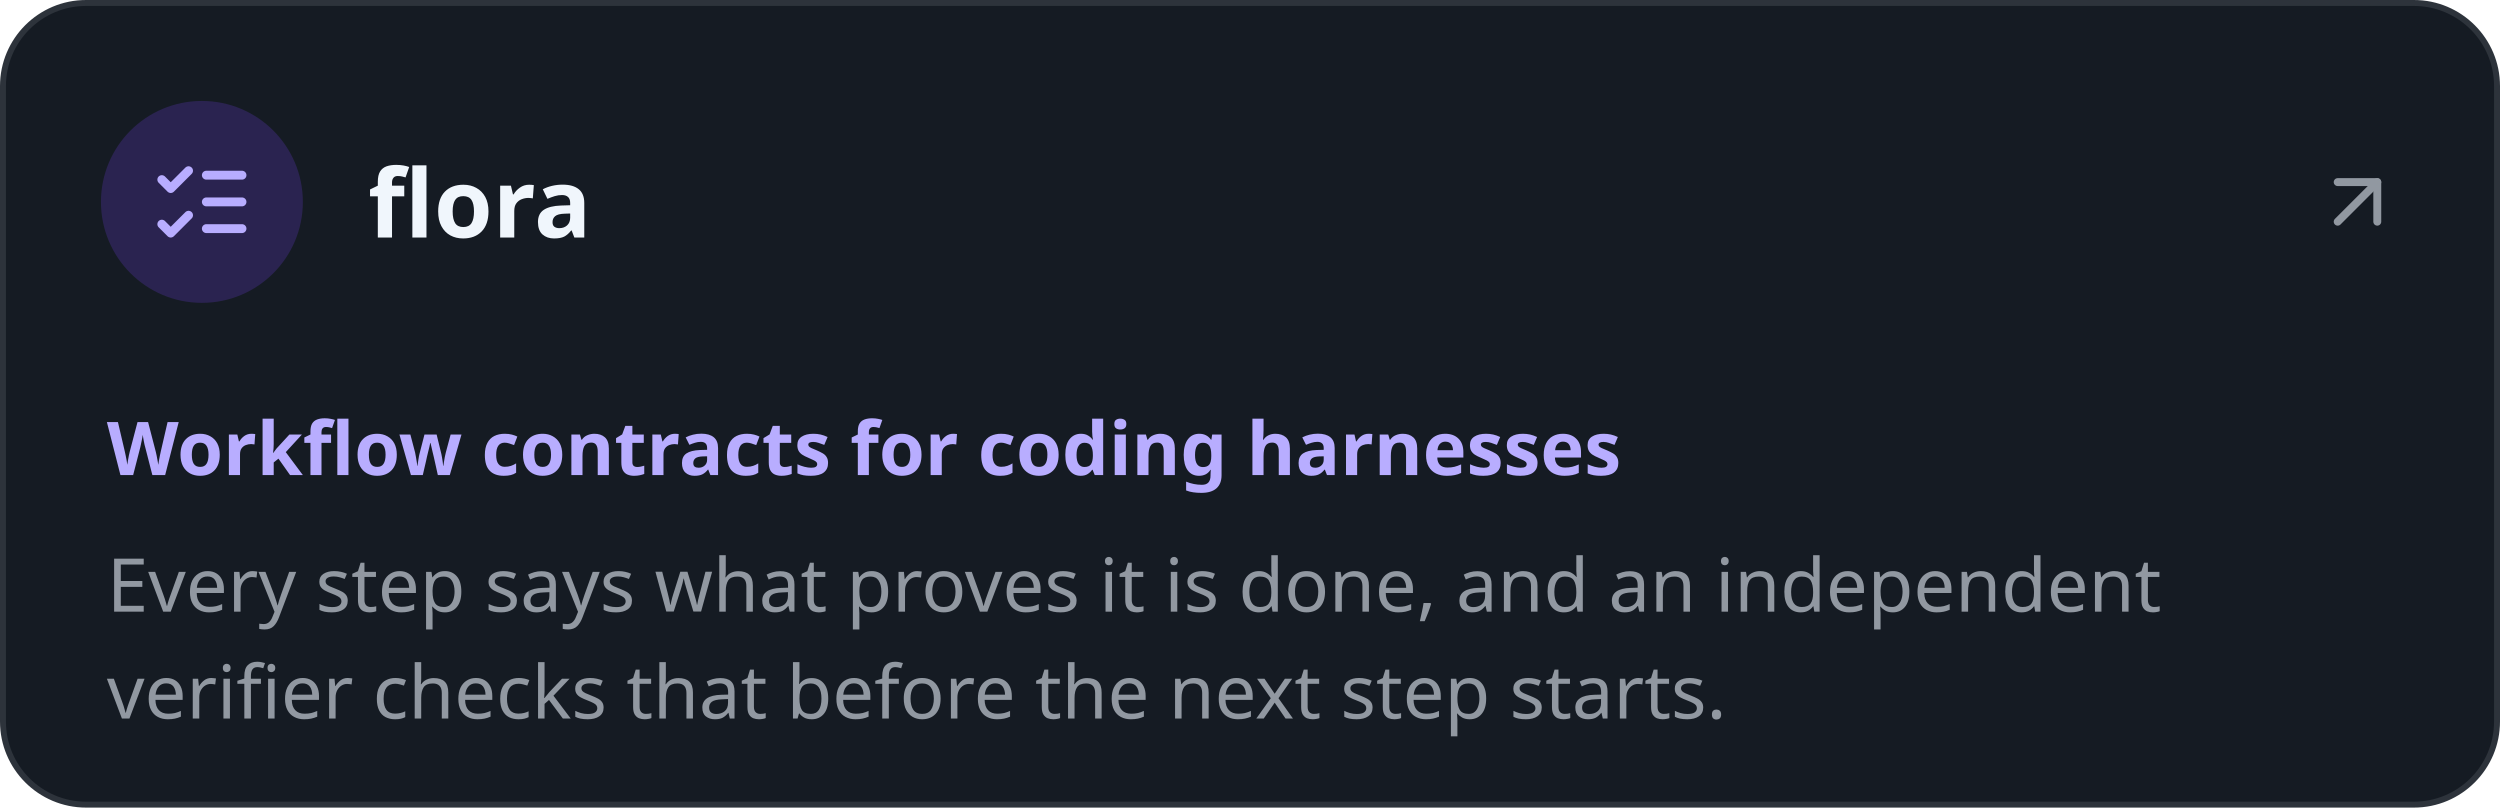
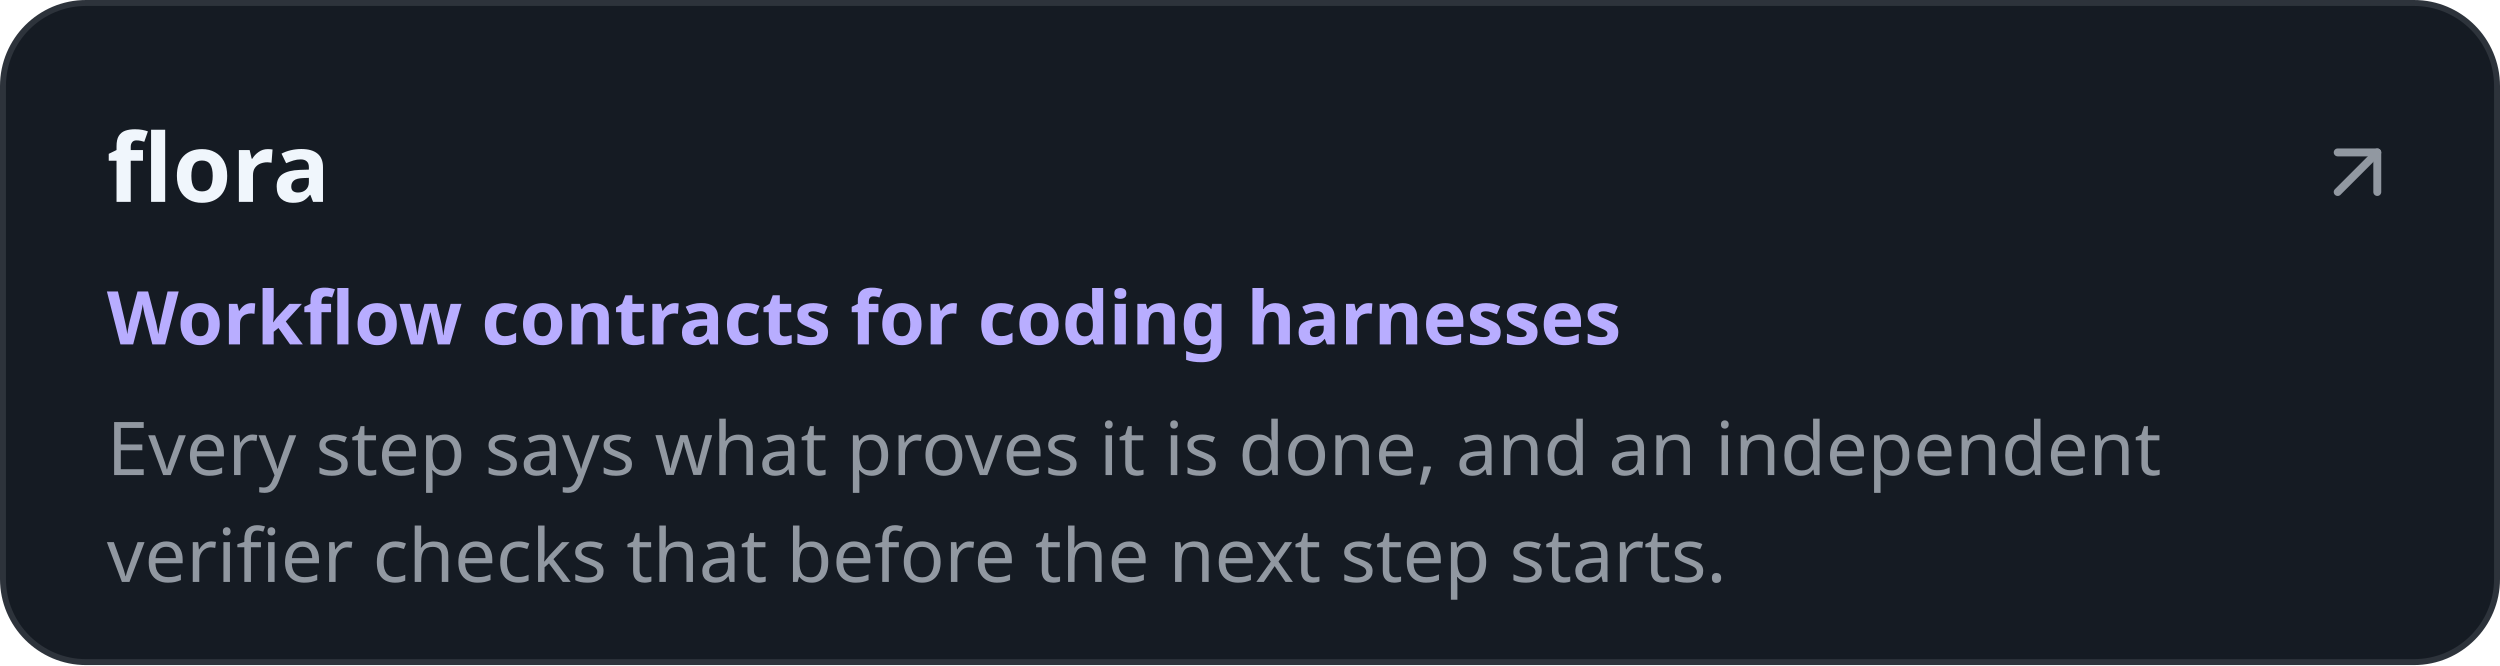
- <svg xmlns="http://www.w3.org/2000/svg" width="421" height="136" viewBox="0 0 421 136">
-   <rect x="0.5" y="0.5" width="420" height="135" rx="14" fill="#151b23" stroke="#2d333b" />
-   <circle cx="34" cy="34" r="17" fill="#2a2350" />
-   <g transform="translate(25.0 25.0) scale(0.75)" fill="none" stroke="#b8adff" stroke-width="2" stroke-linecap="round" stroke-linejoin="round">
-     <path d="m3 17 2 2 4-4" />
-     <path d="m3 7 2 2 4-4" />
-     <path d="M13 6h8" />
-     <path d="M13 12h8" />
-     <path d="M13 18h8" />
-   </g>
-   <text x="62" y="40" text-anchor="start" font-family="-apple-system, BlinkMacSystemFont, 'Segoe UI', 'Noto Sans', Helvetica, Arial, sans-serif" font-size="16" font-weight="600" fill="#f0f6fc">flora</text>
-   <g transform="translate(389 26.0) scale(0.6667)" fill="none" stroke="#9198a1" stroke-width="2" stroke-linecap="round" stroke-linejoin="round">
+ <svg xmlns="http://www.w3.org/2000/svg" width="421" height="112" viewBox="0 0 421 112">
+   <rect x="0.5" y="0.5" width="420" height="111" rx="14" fill="#151b23" stroke="#2d333b" />
+   <text x="18" y="34" text-anchor="start" font-family="-apple-system, BlinkMacSystemFont, 'Segoe UI', 'Noto Sans', Helvetica, Arial, sans-serif" font-size="16" font-weight="600" fill="#f0f6fc">flora</text>
+   <g transform="translate(389 21.0) scale(0.6667)" fill="none" stroke="#9198a1" stroke-width="2" stroke-linecap="round" stroke-linejoin="round">
    <path d="M7 7h10v10" />
    <path d="M7 17 17 7" />
  </g>
-   <text x="18" y="80" text-anchor="start" font-family="-apple-system, BlinkMacSystemFont, 'Segoe UI', 'Noto Sans', Helvetica, Arial, sans-serif" font-size="12.5" font-weight="600" fill="#b8adff">Workflow contracts for coding harnesses</text>
-   <text x="18" y="103" text-anchor="start" font-family="-apple-system, BlinkMacSystemFont, 'Segoe UI', 'Noto Sans', Helvetica, Arial, sans-serif" font-size="12.5" font-weight="400" fill="#9198a1">Every step says what proves it is done, and an independent</text>
-   <text x="18" y="121" text-anchor="start" font-family="-apple-system, BlinkMacSystemFont, 'Segoe UI', 'Noto Sans', Helvetica, Arial, sans-serif" font-size="12.5" font-weight="400" fill="#9198a1">verifier checks that before the next step starts.</text>
+   <text x="18" y="58" text-anchor="start" font-family="-apple-system, BlinkMacSystemFont, 'Segoe UI', 'Noto Sans', Helvetica, Arial, sans-serif" font-size="12.5" font-weight="600" fill="#b8adff">Workflow contracts for coding harnesses</text>
+   <text x="18" y="80" text-anchor="start" font-family="-apple-system, BlinkMacSystemFont, 'Segoe UI', 'Noto Sans', Helvetica, Arial, sans-serif" font-size="12.5" font-weight="400" fill="#9198a1">Every step says what proves it is done, and an independent</text>
+   <text x="18" y="98" text-anchor="start" font-family="-apple-system, BlinkMacSystemFont, 'Segoe UI', 'Noto Sans', Helvetica, Arial, sans-serif" font-size="12.5" font-weight="400" fill="#9198a1">verifier checks that before the next step starts.</text>
</svg>
